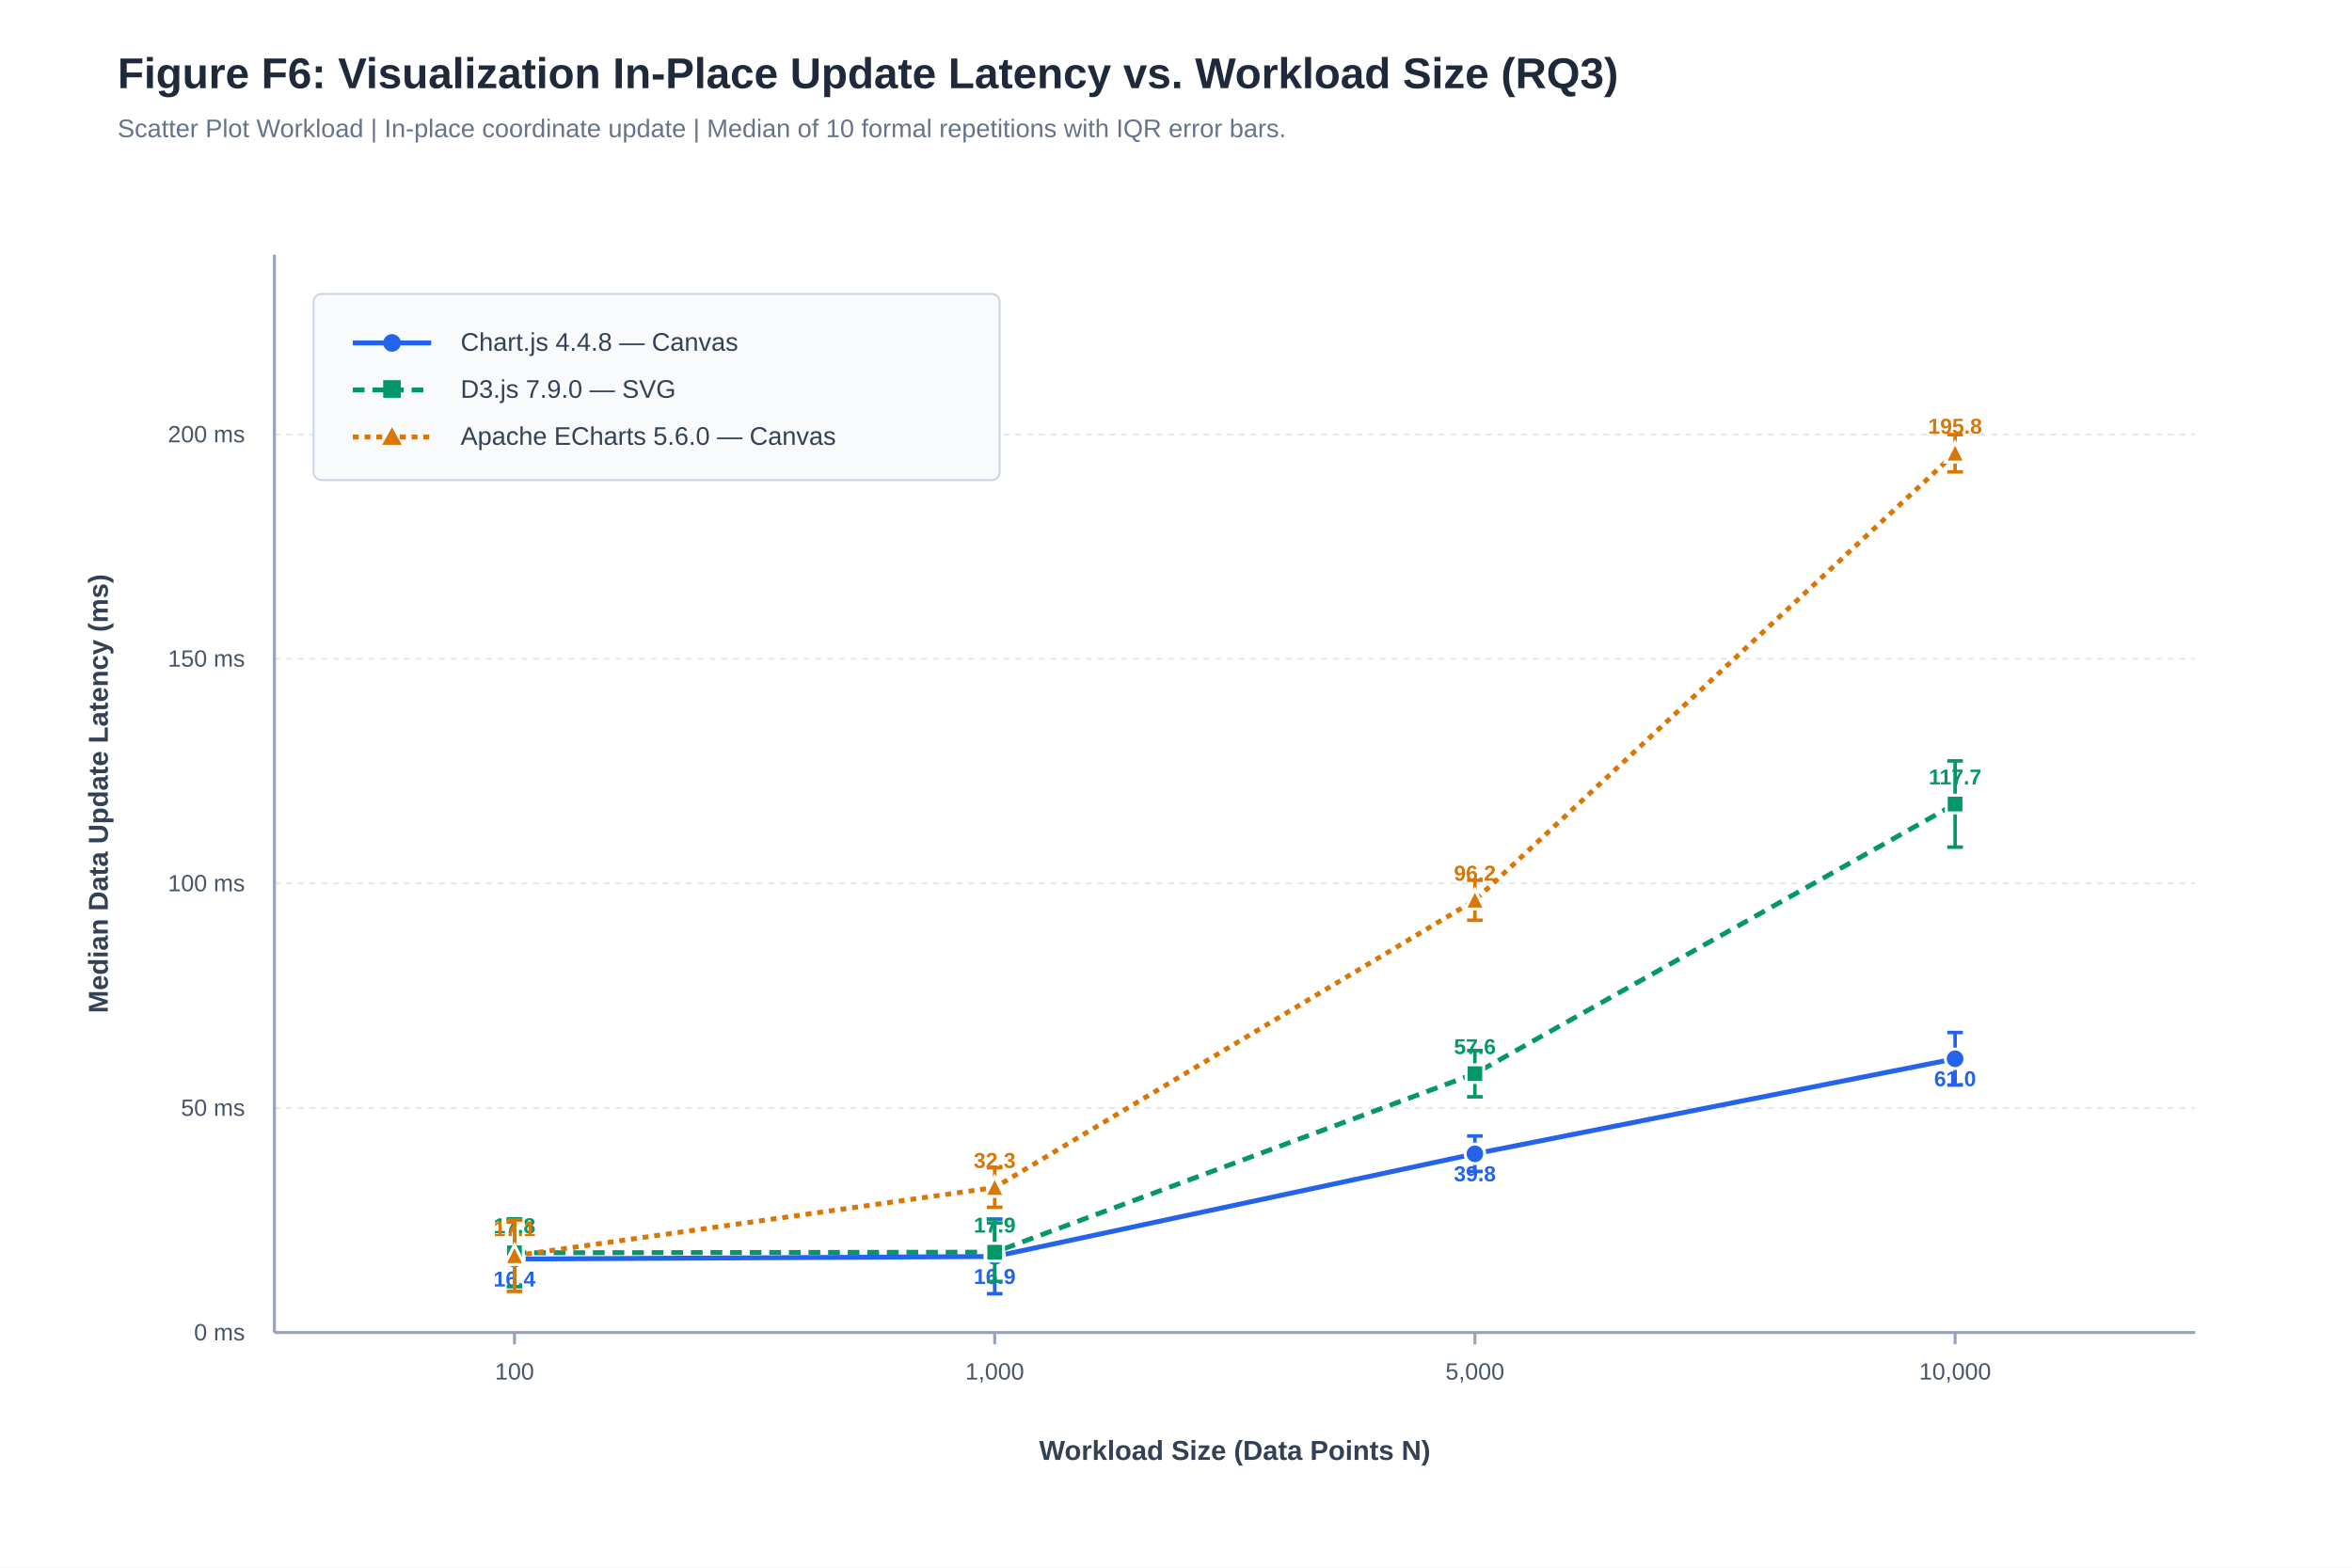
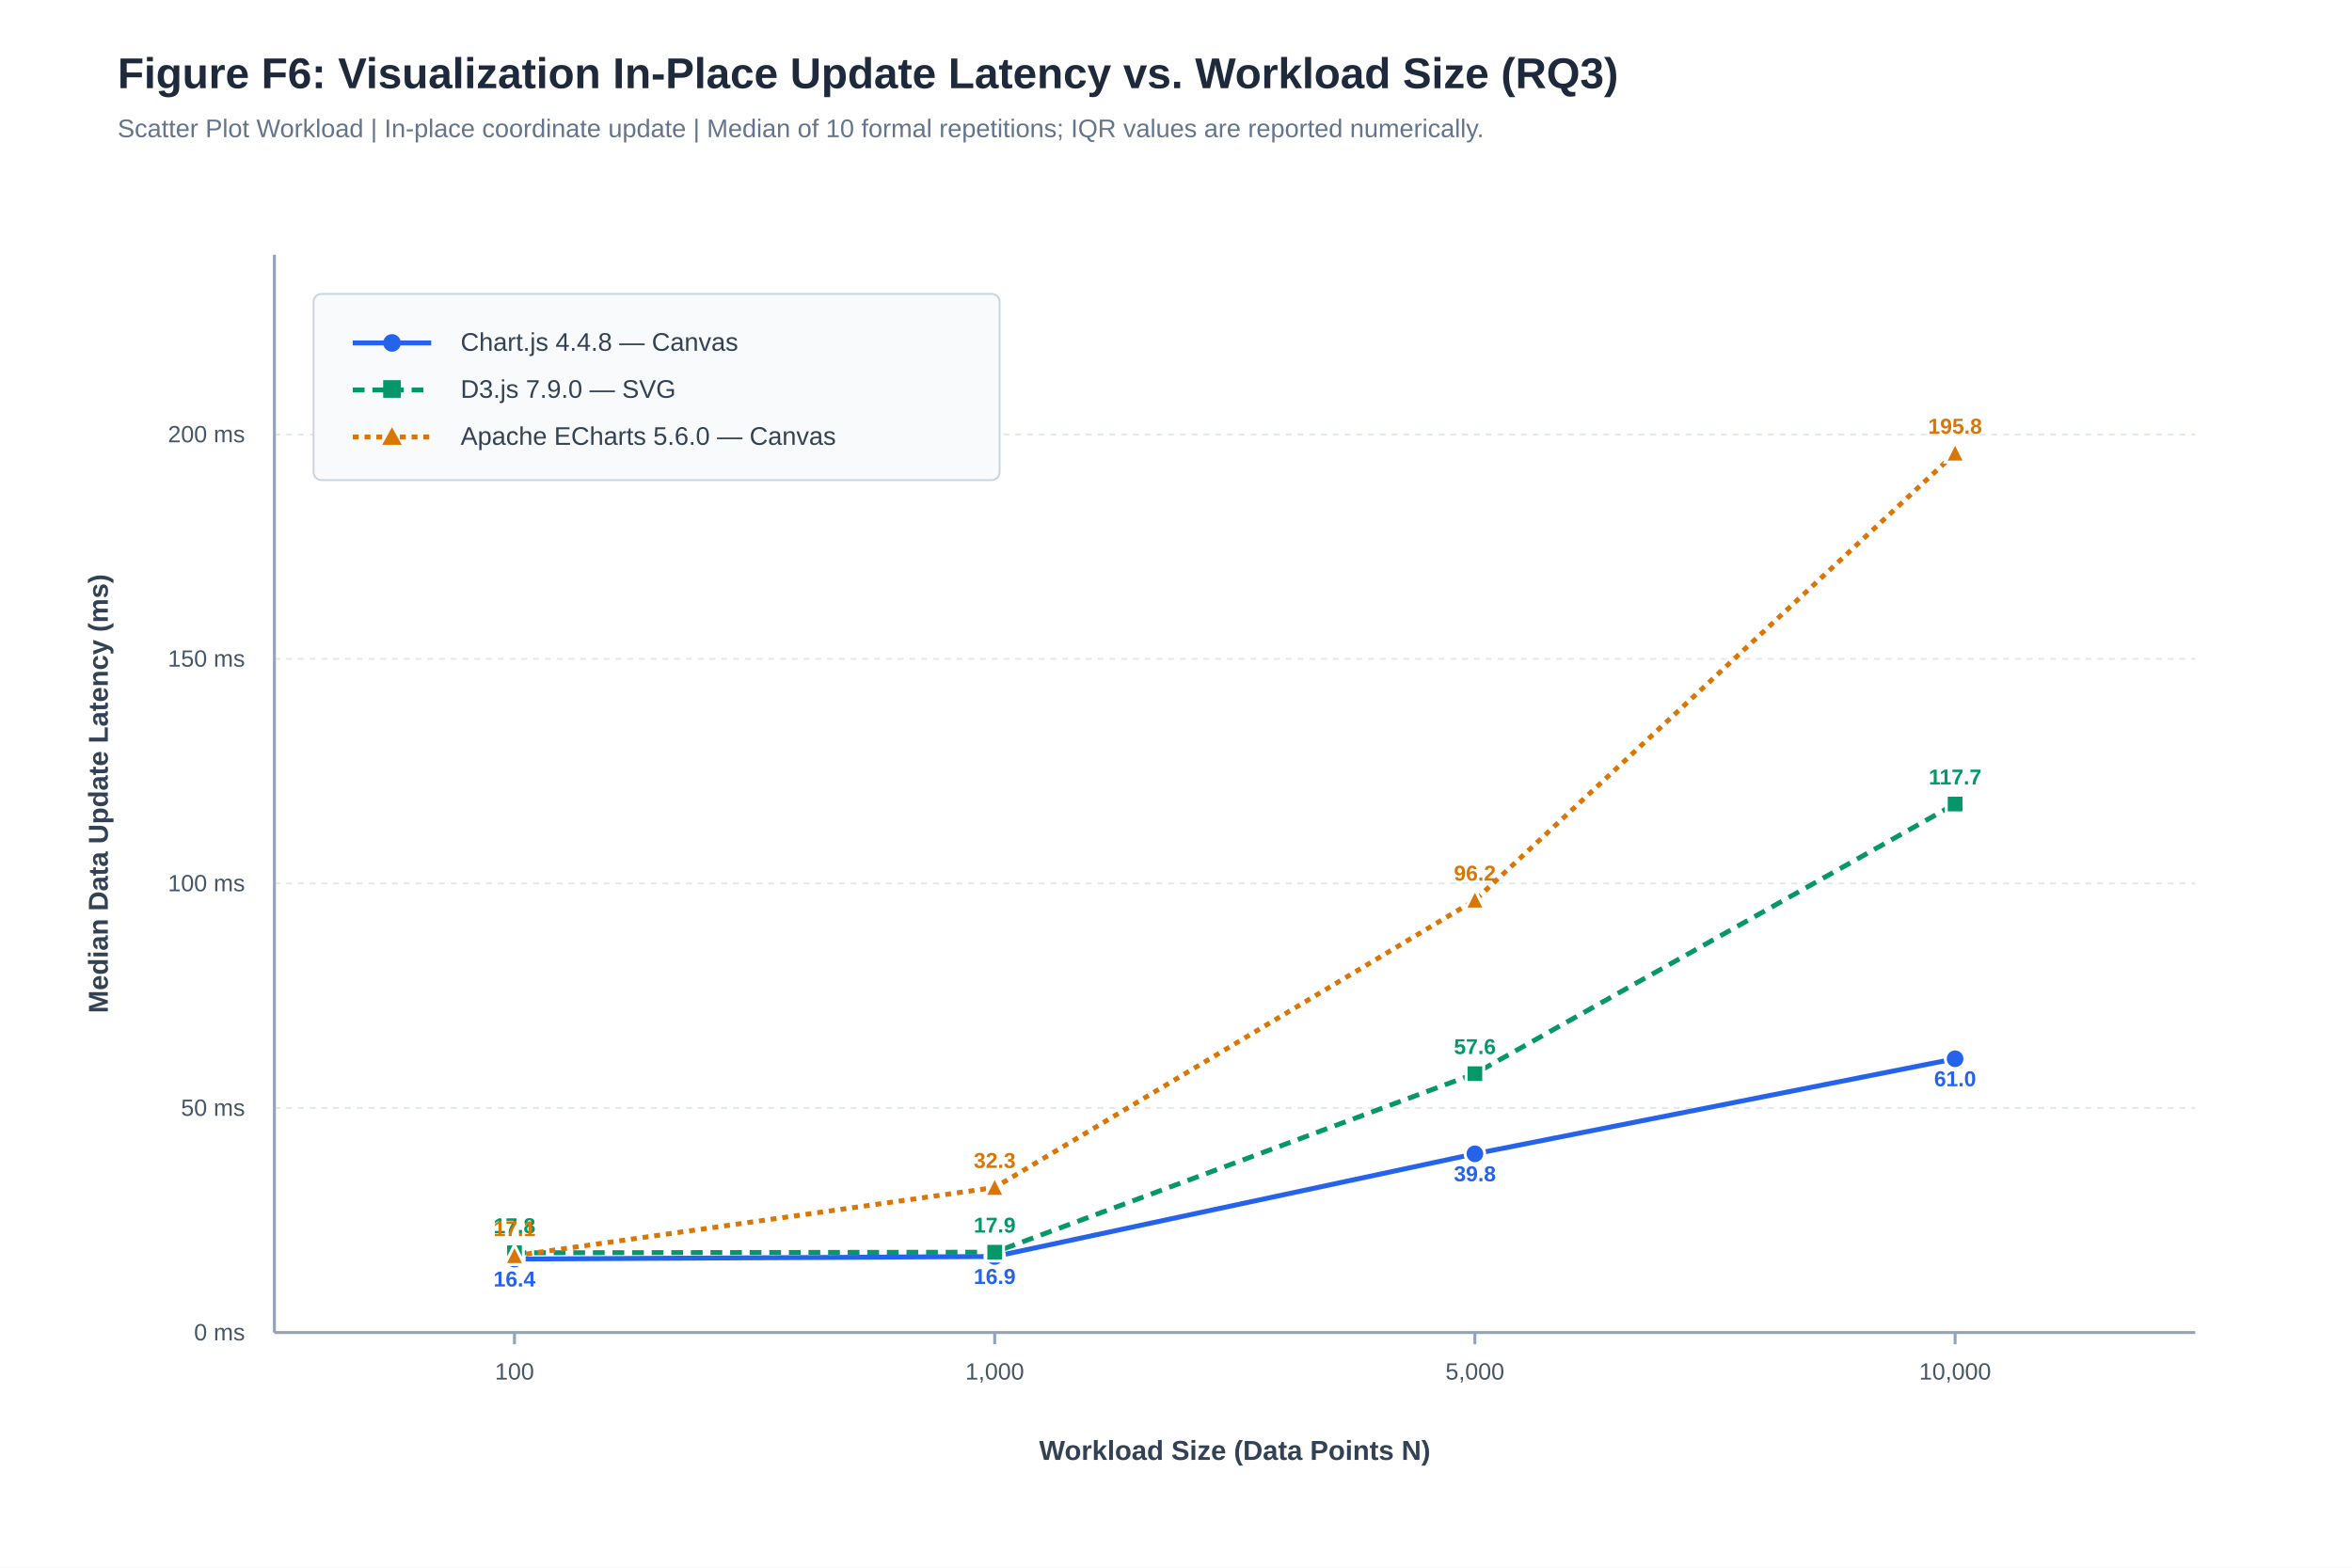
<svg xmlns="http://www.w3.org/2000/svg" viewBox="0 0 1200 800" width="1200" height="800">
  <style>
    text { font-family: Arial, Helvetica, sans-serif; }
    .title { font-size: 22px; font-weight: bold; fill: #1e293b; }
    .subtitle { font-size: 13px; fill: #64748b; }
    .axis-title { font-size: 14px; font-weight: bold; fill: #334155; }
    .axis-label { font-size: 12px; fill: #475569; }
    .legend-text { font-size: 13px; fill: #334155; }
    .grid-line { stroke: #e2e8f0; stroke-width: 1; stroke-dasharray: 3,3; }
    .axis-line { stroke: #94a3b8; stroke-width: 1.5; }
    .data-label { font-size: 11px; font-weight: 500; fill: #334155; }
  </style>
  <rect width="1200" height="800" fill="#ffffff" />
  <text x="60" y="45" class="title">Figure F6: Visualization In-Place Update Latency vs. Workload Size (RQ3)</text>
-   <text x="60" y="70" class="subtitle">Scatter Plot Workload | In-place coordinate update | Median of 10 formal repetitions with IQR error bars.</text>
+   <text x="60" y="70" class="subtitle">Scatter Plot Workload | In-place coordinate update | Median of 10 formal repetitions; IQR values are reported numerically.</text>
  <line x1="140" y1="680.0" x2="1120" y2="680.0" class="grid-line" />
  <text x="125" y="684.0" text-anchor="end" class="axis-label">0 ms</text>
  <line x1="140" y1="565.4" x2="1120" y2="565.4" class="grid-line" />
  <text x="125" y="569.4" text-anchor="end" class="axis-label">50 ms</text>
  <line x1="140" y1="450.8" x2="1120" y2="450.8" class="grid-line" />
  <text x="125" y="454.8" text-anchor="end" class="axis-label">100 ms</text>
  <line x1="140" y1="336.2" x2="1120" y2="336.2" class="grid-line" />
  <text x="125" y="340.2" text-anchor="end" class="axis-label">150 ms</text>
  <line x1="140" y1="221.7" x2="1120" y2="221.7" class="grid-line" />
  <text x="125" y="225.7" text-anchor="end" class="axis-label">200 ms</text>
  <line x1="140" y1="680" x2="1120" y2="680" class="axis-line" />
  <line x1="140" y1="130" x2="140" y2="680" class="axis-line" />
  <text x="630" y="745" text-anchor="middle" class="axis-title">Workload Size (Data Points N)</text>
  <text x="55" y="405" text-anchor="middle" transform="rotate(-90 55 405)" class="axis-title">Median Data Update Latency (ms)</text>
  <line x1="262.5" y1="680" x2="262.5" y2="686" stroke="#94a3b8" stroke-width="1.5" />
  <text x="262.5" y="704" text-anchor="middle" class="axis-label">100</text>
  <line x1="507.5" y1="680" x2="507.5" y2="686" stroke="#94a3b8" stroke-width="1.5" />
  <text x="507.5" y="704" text-anchor="middle" class="axis-label">1,000</text>
  <line x1="752.5" y1="680" x2="752.5" y2="686" stroke="#94a3b8" stroke-width="1.5" />
  <text x="752.5" y="704" text-anchor="middle" class="axis-label">5,000</text>
  <line x1="997.5" y1="680" x2="997.5" y2="686" stroke="#94a3b8" stroke-width="1.5" />
  <text x="997.5" y="704" text-anchor="middle" class="axis-label">10,000</text>
  <path d="M 262.5 642.5 L 507.5 641.2 L 752.5 588.8 L 997.5 540.3" fill="none" stroke="#2563eb" stroke-width="2.5" />
-   <line x1="262.5" y1="641.8" x2="262.5" y2="643.2" stroke="#2563eb" stroke-width="1.8" />
-   <line x1="258.5" y1="641.8" x2="266.5" y2="641.8" stroke="#2563eb" stroke-width="1.8" />
-   <line x1="258.5" y1="643.2" x2="266.5" y2="643.2" stroke="#2563eb" stroke-width="1.8" />
  <circle cx="262.5" cy="642.5" r="5" fill="#2563eb" stroke="#ffffff" stroke-width="1.5" />
  <text x="262.5" y="656.5" text-anchor="middle" class="data-label" style="fill:#2563eb;font-weight:bold;">16.4</text>
-   <line x1="507.5" y1="622.1" x2="507.5" y2="660.2" stroke="#2563eb" stroke-width="1.8" />
-   <line x1="503.5" y1="622.1" x2="511.5" y2="622.1" stroke="#2563eb" stroke-width="1.8" />
-   <line x1="503.5" y1="660.2" x2="511.5" y2="660.2" stroke="#2563eb" stroke-width="1.8" />
  <circle cx="507.5" cy="641.2" r="5" fill="#2563eb" stroke="#ffffff" stroke-width="1.5" />
  <text x="507.5" y="655.2" text-anchor="middle" class="data-label" style="fill:#2563eb;font-weight:bold;">16.9</text>
-   <line x1="752.5" y1="579.7" x2="752.5" y2="597.8" stroke="#2563eb" stroke-width="1.8" />
-   <line x1="748.5" y1="579.7" x2="756.5" y2="579.7" stroke="#2563eb" stroke-width="1.8" />
-   <line x1="748.5" y1="597.8" x2="756.5" y2="597.8" stroke="#2563eb" stroke-width="1.8" />
  <circle cx="752.5" cy="588.8" r="5" fill="#2563eb" stroke="#ffffff" stroke-width="1.5" />
  <text x="752.5" y="602.8" text-anchor="middle" class="data-label" style="fill:#2563eb;font-weight:bold;">39.8</text>
-   <line x1="997.5" y1="526.9" x2="997.5" y2="553.7" stroke="#2563eb" stroke-width="1.8" />
-   <line x1="993.5" y1="526.9" x2="1001.5" y2="526.9" stroke="#2563eb" stroke-width="1.8" />
-   <line x1="993.5" y1="553.7" x2="1001.5" y2="553.7" stroke="#2563eb" stroke-width="1.8" />
  <circle cx="997.5" cy="540.3" r="5" fill="#2563eb" stroke="#ffffff" stroke-width="1.5" />
  <text x="997.5" y="554.3" text-anchor="middle" class="data-label" style="fill:#2563eb;font-weight:bold;">61.0</text>
  <path d="M 262.5 639.3 L 507.5 639.0 L 752.5 547.9 L 997.5 410.3" fill="none" stroke="#059669" stroke-width="2.5" stroke-dasharray="6,4" />
-   <line x1="262.5" y1="622.0" x2="262.5" y2="656.6" stroke="#059669" stroke-width="1.8" />
-   <line x1="258.5" y1="622.0" x2="266.5" y2="622.0" stroke="#059669" stroke-width="1.8" />
-   <line x1="258.5" y1="656.6" x2="266.5" y2="656.6" stroke="#059669" stroke-width="1.8" />
  <rect x="258.0" y="634.8" width="9" height="9" fill="#059669" stroke="#ffffff" stroke-width="1.5" />
  <text x="262.5" y="629.3" text-anchor="middle" class="data-label" style="fill:#059669;font-weight:bold;">17.8</text>
-   <line x1="507.5" y1="624.1" x2="507.5" y2="653.9" stroke="#059669" stroke-width="1.8" />
-   <line x1="503.5" y1="624.1" x2="511.5" y2="624.1" stroke="#059669" stroke-width="1.8" />
-   <line x1="503.5" y1="653.9" x2="511.5" y2="653.9" stroke="#059669" stroke-width="1.8" />
  <rect x="503.0" y="634.5" width="9" height="9" fill="#059669" stroke="#ffffff" stroke-width="1.5" />
  <text x="507.5" y="629.0" text-anchor="middle" class="data-label" style="fill:#059669;font-weight:bold;">17.9</text>
-   <line x1="752.5" y1="536.1" x2="752.5" y2="559.7" stroke="#059669" stroke-width="1.8" />
-   <line x1="748.5" y1="536.1" x2="756.5" y2="536.1" stroke="#059669" stroke-width="1.8" />
-   <line x1="748.5" y1="559.7" x2="756.5" y2="559.7" stroke="#059669" stroke-width="1.8" />
  <rect x="748.0" y="543.4" width="9" height="9" fill="#059669" stroke="#ffffff" stroke-width="1.5" />
  <text x="752.5" y="537.9" text-anchor="middle" class="data-label" style="fill:#059669;font-weight:bold;">57.6</text>
-   <line x1="997.5" y1="388.3" x2="997.5" y2="432.3" stroke="#059669" stroke-width="1.8" />
-   <line x1="993.5" y1="388.3" x2="1001.5" y2="388.3" stroke="#059669" stroke-width="1.8" />
-   <line x1="993.5" y1="432.3" x2="1001.5" y2="432.3" stroke="#059669" stroke-width="1.8" />
  <rect x="993.0" y="405.8" width="9" height="9" fill="#059669" stroke="#ffffff" stroke-width="1.5" />
  <text x="997.5" y="400.3" text-anchor="middle" class="data-label" style="fill:#059669;font-weight:bold;">117.7</text>
  <path d="M 262.5 640.8 L 507.5 606.0 L 752.5 459.4 L 997.5 231.3" fill="none" stroke="#d97706" stroke-width="2.5" stroke-dasharray="3,3" />
-   <line x1="262.5" y1="622.6" x2="262.5" y2="659.0" stroke="#d97706" stroke-width="1.8" />
-   <line x1="258.5" y1="622.6" x2="266.5" y2="622.6" stroke="#d97706" stroke-width="1.8" />
-   <line x1="258.5" y1="659.0" x2="266.5" y2="659.0" stroke="#d97706" stroke-width="1.8" />
  <polygon points="262.5,635.3 257.5,645.3 267.5,645.3" fill="#d97706" stroke="#ffffff" stroke-width="1.5" />
  <text x="262.5" y="630.8" text-anchor="middle" class="data-label" style="fill:#d97706;font-weight:bold;">17.1</text>
-   <line x1="507.5" y1="595.9" x2="507.5" y2="616.1" stroke="#d97706" stroke-width="1.8" />
-   <line x1="503.5" y1="595.9" x2="511.5" y2="595.9" stroke="#d97706" stroke-width="1.8" />
-   <line x1="503.5" y1="616.1" x2="511.5" y2="616.1" stroke="#d97706" stroke-width="1.8" />
  <polygon points="507.5,600.5 502.5,610.5 512.5,610.5" fill="#d97706" stroke="#ffffff" stroke-width="1.5" />
  <text x="507.5" y="596.0" text-anchor="middle" class="data-label" style="fill:#d97706;font-weight:bold;">32.3</text>
-   <line x1="752.5" y1="449.2" x2="752.5" y2="469.6" stroke="#d97706" stroke-width="1.8" />
-   <line x1="748.5" y1="449.2" x2="756.5" y2="449.2" stroke="#d97706" stroke-width="1.8" />
-   <line x1="748.5" y1="469.6" x2="756.5" y2="469.6" stroke="#d97706" stroke-width="1.8" />
  <polygon points="752.5,453.9 747.5,463.9 757.5,463.9" fill="#d97706" stroke="#ffffff" stroke-width="1.5" />
  <text x="752.5" y="449.4" text-anchor="middle" class="data-label" style="fill:#d97706;font-weight:bold;">96.2</text>
-   <line x1="997.5" y1="221.8" x2="997.5" y2="240.8" stroke="#d97706" stroke-width="1.8" />
-   <line x1="993.5" y1="221.8" x2="1001.5" y2="221.8" stroke="#d97706" stroke-width="1.8" />
-   <line x1="993.5" y1="240.8" x2="1001.5" y2="240.8" stroke="#d97706" stroke-width="1.8" />
  <polygon points="997.5,225.8 992.5,235.8 1002.5,235.8" fill="#d97706" stroke="#ffffff" stroke-width="1.5" />
  <text x="997.5" y="221.3" text-anchor="middle" class="data-label" style="fill:#d97706;font-weight:bold;">195.8</text>
  <rect x="160" y="150" width="350" height="95" fill="#f8fafc" stroke="#cbd5e1" rx="4" />
  <line x1="180" y1="175" x2="220" y2="175" stroke="#2563eb" stroke-width="2.5" />
  <circle cx="200" cy="175" r="4.5" fill="#2563eb" />
  <text x="235" y="179" class="legend-text">Chart.js 4.4.8 — Canvas</text>
  <line x1="180" y1="199" x2="220" y2="199" stroke="#059669" stroke-width="2.5" stroke-dasharray="6,4" />
  <rect x="195.5" y="194" width="9" height="9" fill="#059669" />
  <text x="235" y="203" class="legend-text">D3.js 7.9.0 — SVG</text>
  <line x1="180" y1="223" x2="220" y2="223" stroke="#d97706" stroke-width="2.5" stroke-dasharray="3,3" />
  <polygon points="200,218 195,227 205,227" fill="#d97706" />
  <text x="235" y="227" class="legend-text">Apache ECharts 5.6.0 — Canvas</text>
</svg>
